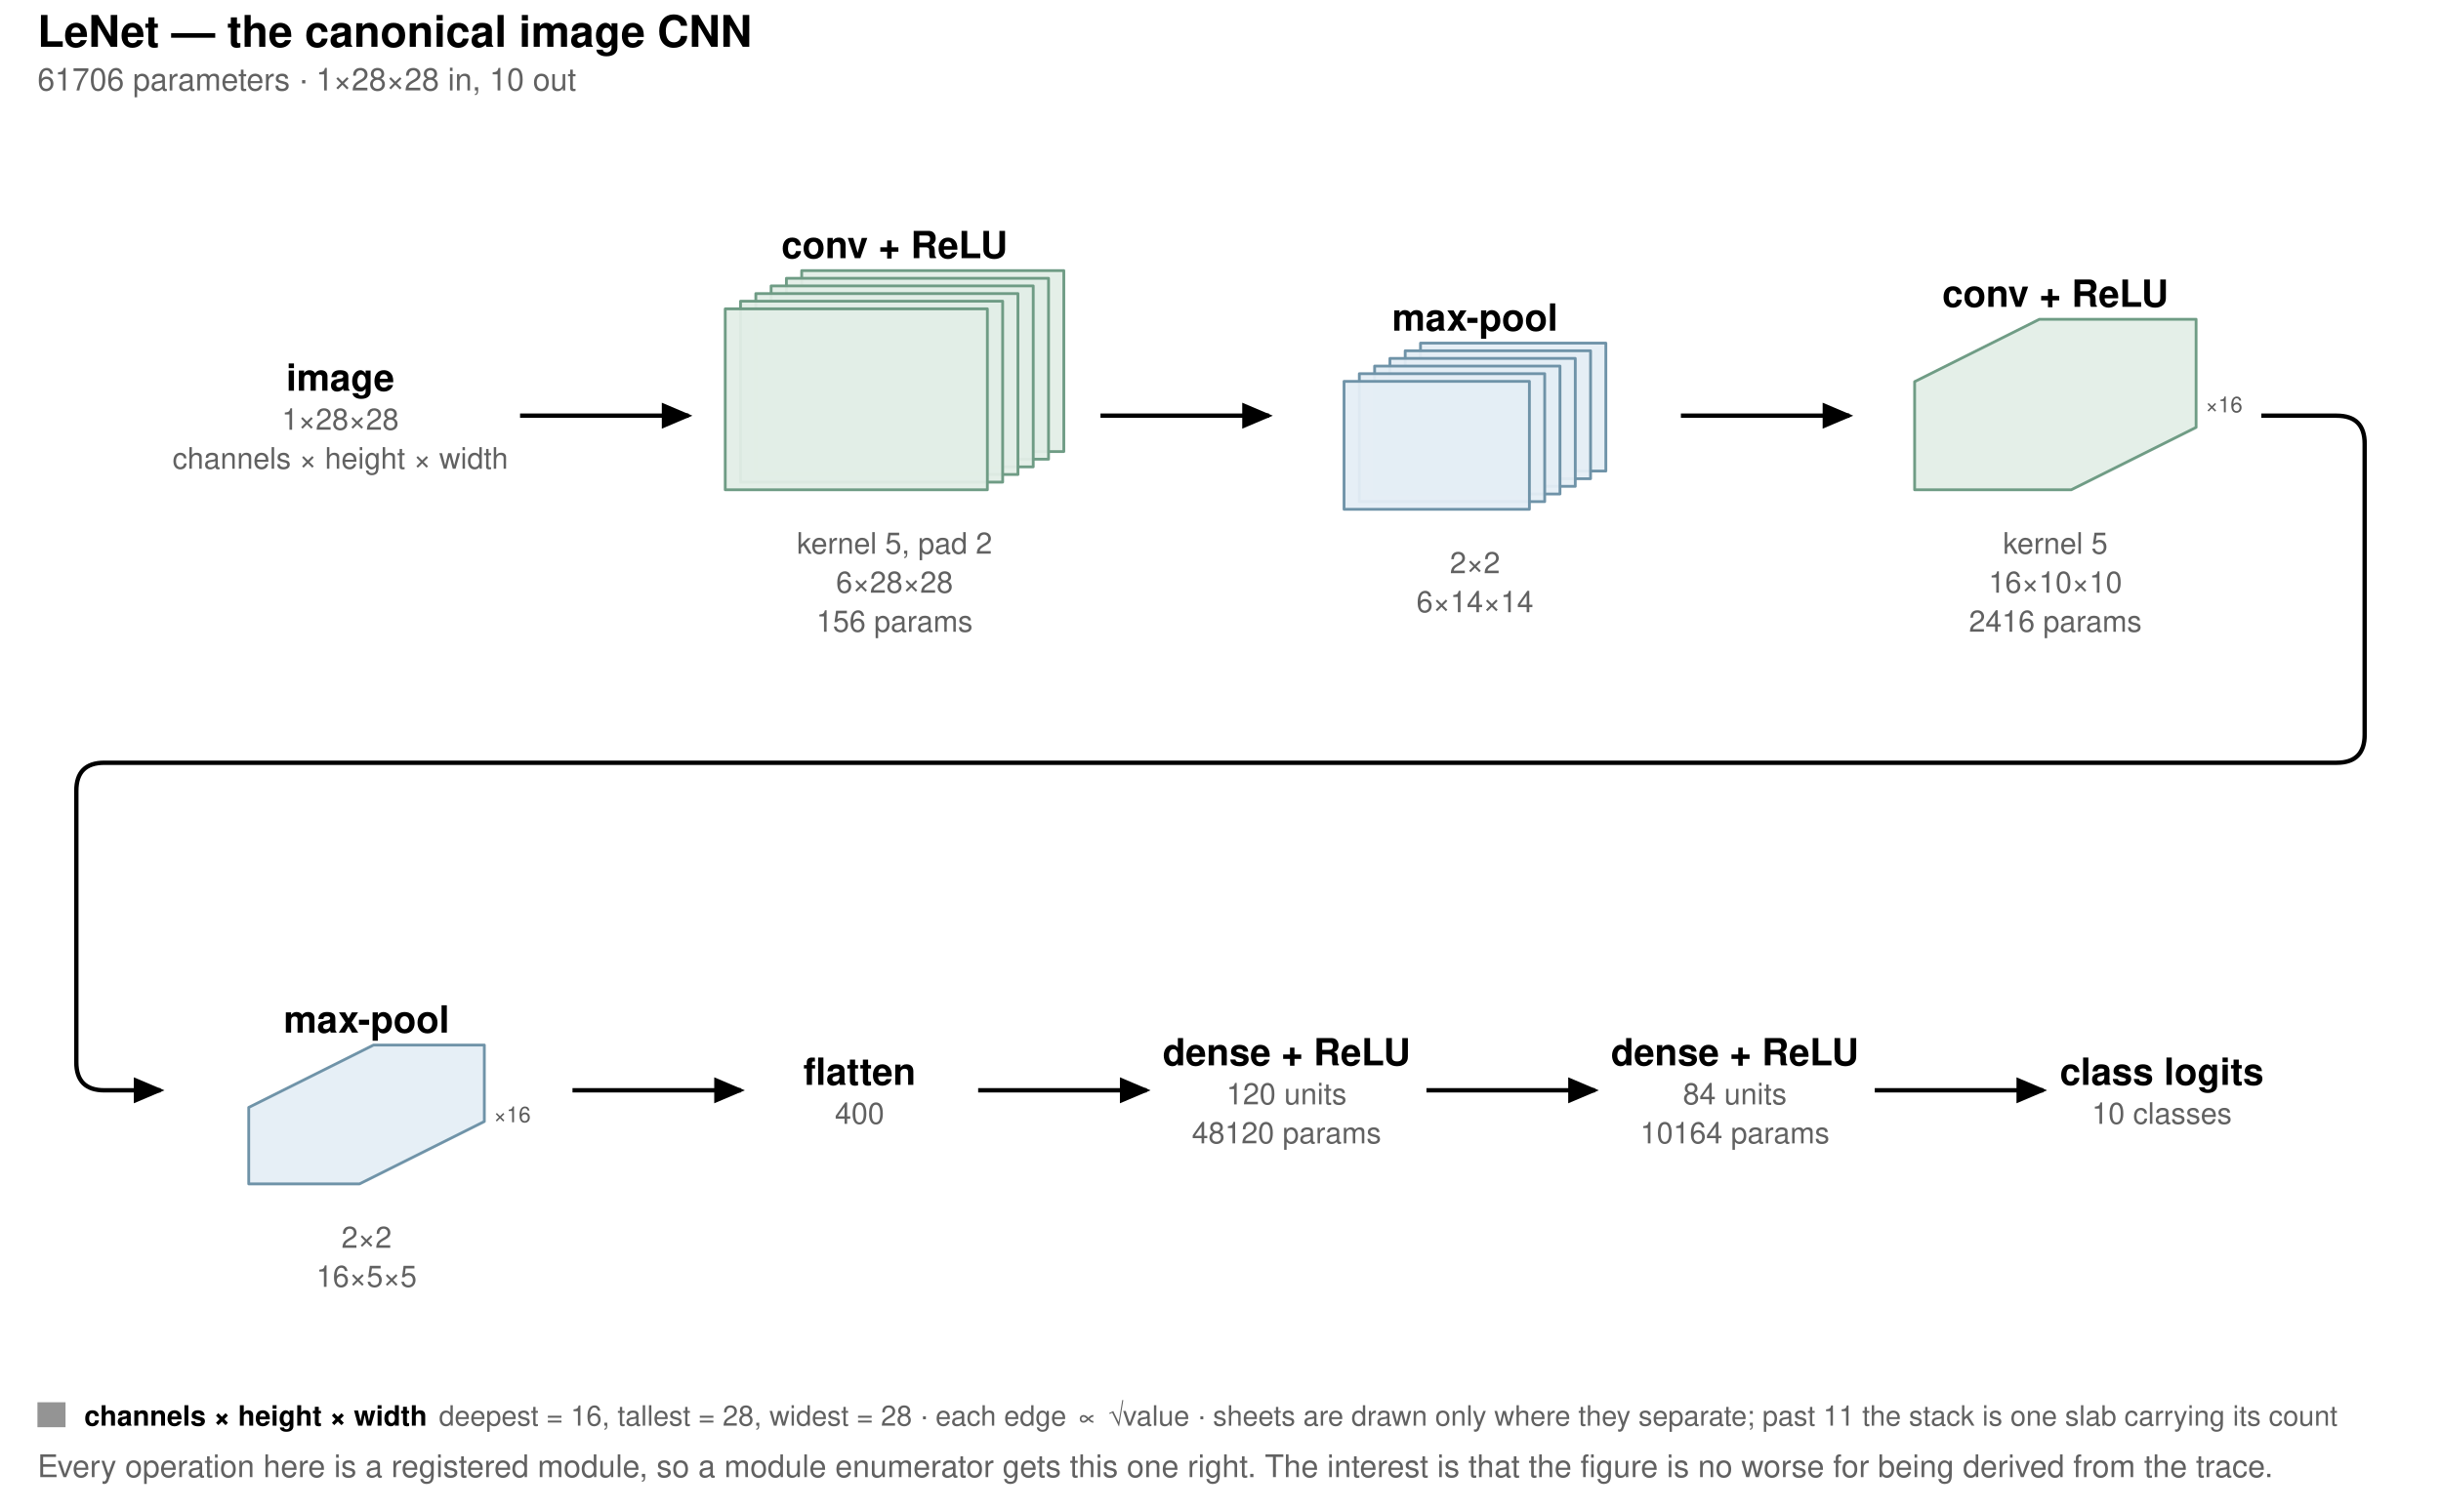
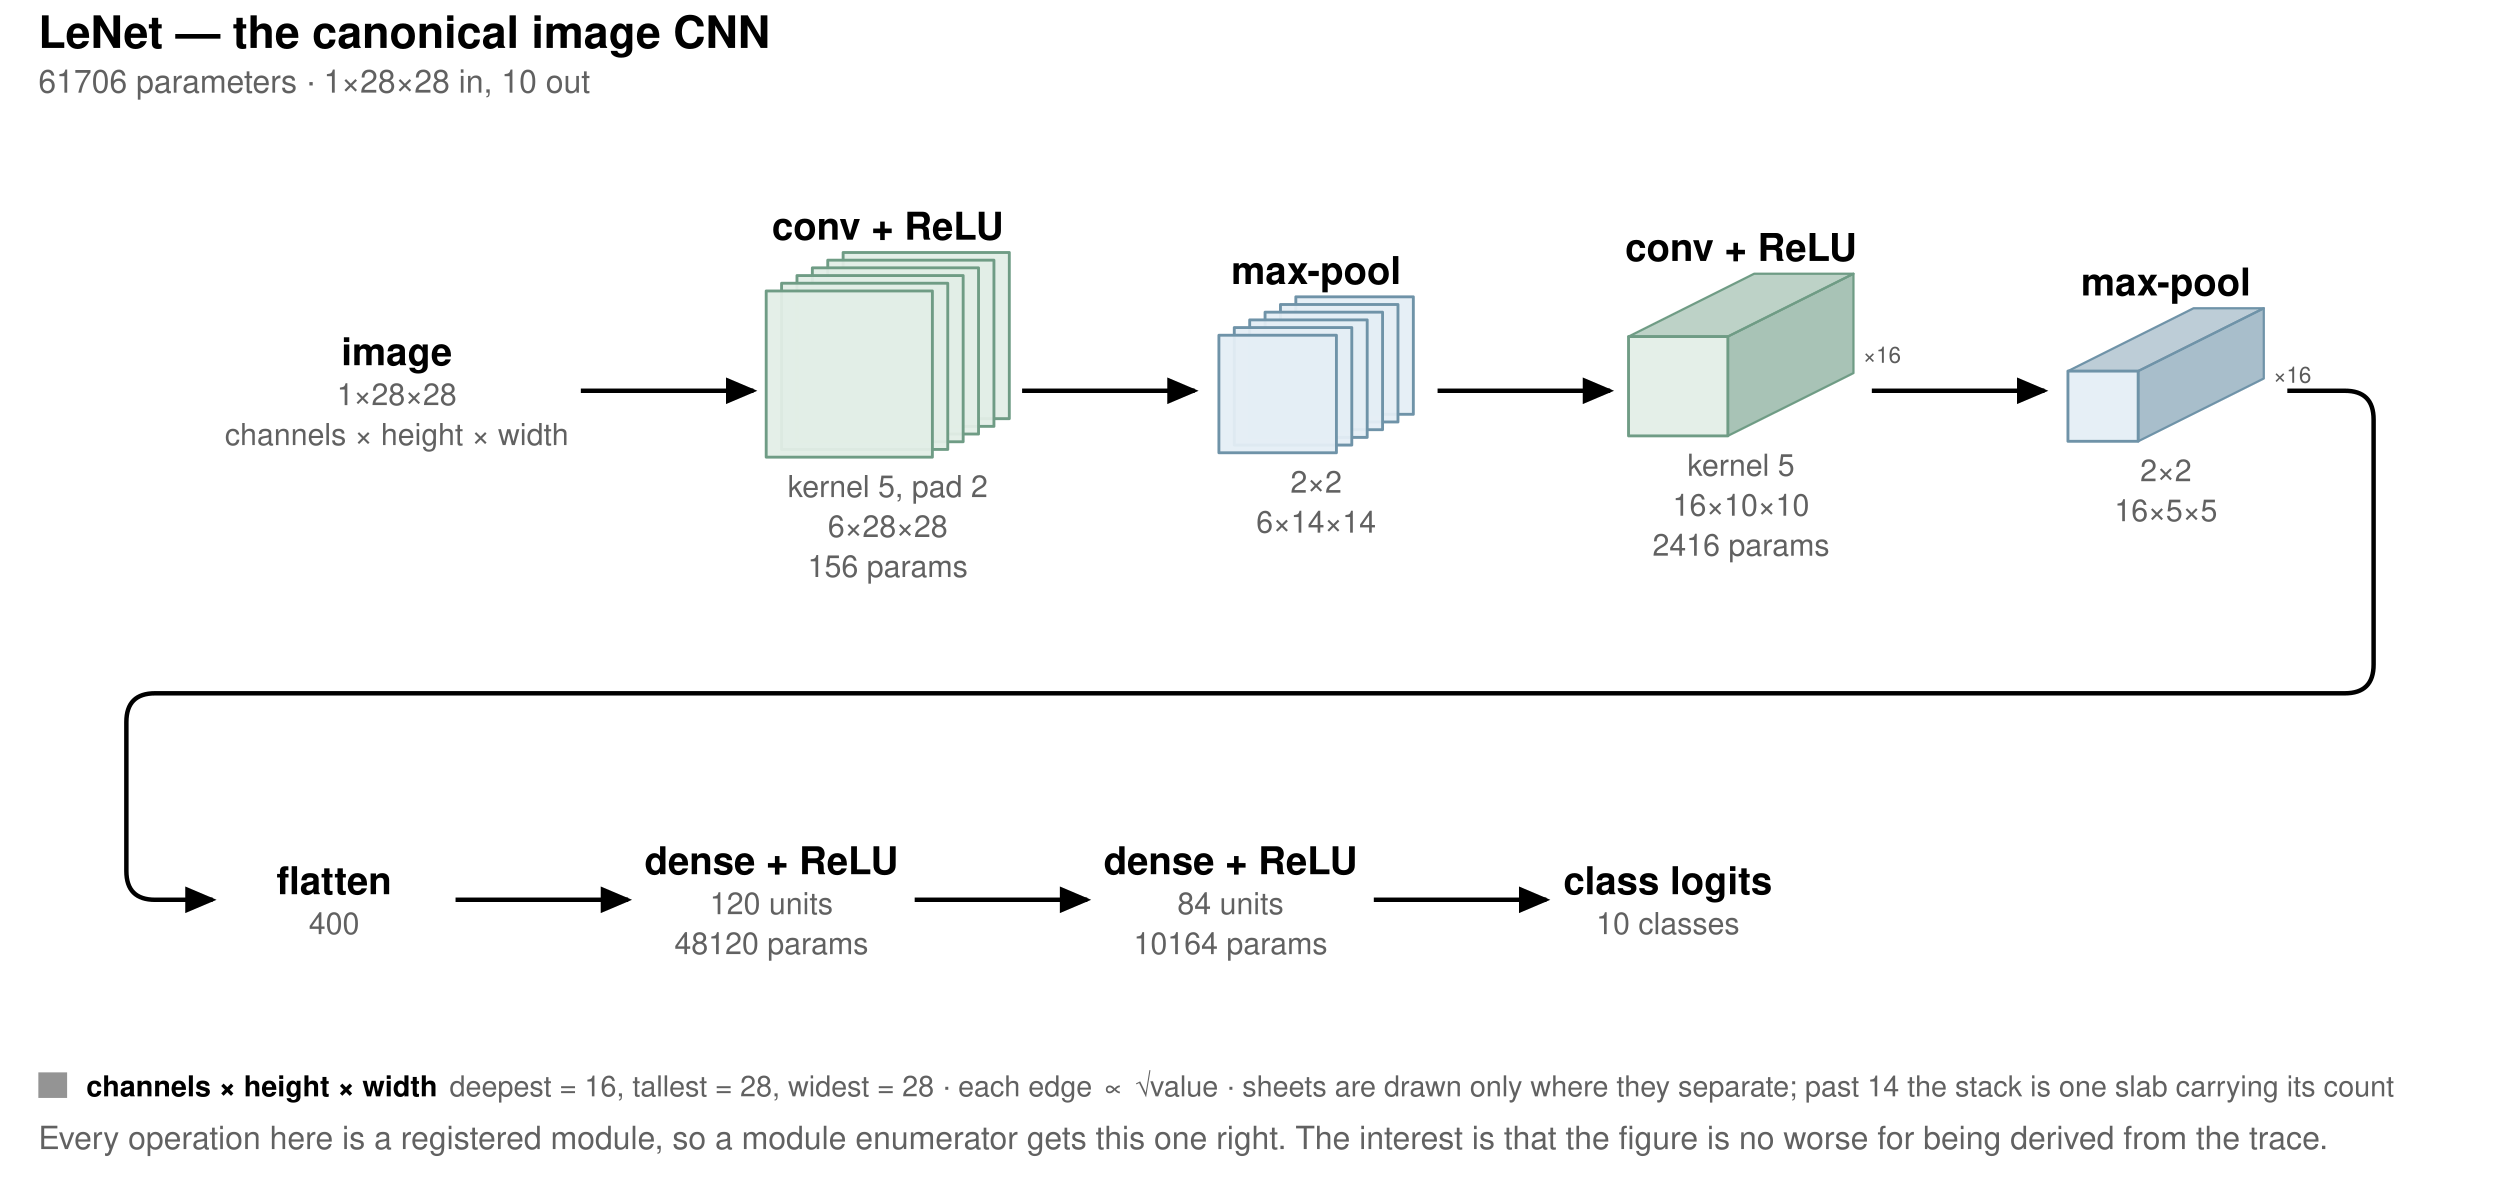
- <svg xmlns="http://www.w3.org/2000/svg" class="draughtsman" role="img" aria-label="LeNet — the canonical image CNN" viewBox="0 0 782.24 484.5" width="782.24" height="484.5">
+ <svg xmlns="http://www.w3.org/2000/svg" class="draughtsman" role="img" aria-label="LeNet — the canonical image CNN" viewBox="0 0 782.24 370.54" width="782.24" height="370.54">
  <defs>
    <marker id="ds-arrow" viewBox="0 0 8 8" refX="7" refY="4" markerWidth="7" markerHeight="7" orient="auto-start-reverse">
      <path d="M0 0.6 L8 4 L0 7.4 Z" style="fill:currentColor" />
    </marker>
  </defs>
  <text class="ds-title" x="12" y="15" style="font-family:Helvetica Neue, Helvetica, Arial, sans-serif;font-size:14px;font-weight:600;fill:currentColor">LeNet — the canonical image CNN</text>
  <text class="ds-subtitle" x="12" y="29" style="font-family:Helvetica Neue, Helvetica, Arial, sans-serif;font-size:10px;fill:currentColor;opacity:0.62">61706 parameters · 1×28×28 in, 10 out</text>
-   <g class="ds-body" transform="translate(8.46 36)">
-     <path class="ds-edge ds-edge-solid" data-from="image" data-to="conv1" d="M158.2 97.25 C185.2 97.25 185.2 97.25 212.2 97.25" style="fill:none;stroke:currentColor;stroke-width:1.4" marker-end="url(#ds-arrow)" />
-     <path class="ds-edge ds-edge-solid" data-from="conv1" data-to="pool1" d="M344.2 97.25 C371.2 97.25 371.2 97.25 398.2 97.25" style="fill:none;stroke:currentColor;stroke-width:1.4" marker-end="url(#ds-arrow)" />
-     <path class="ds-edge ds-edge-solid" data-from="pool1" data-to="conv2" d="M530.2 97.25 C557.2 97.25 557.2 97.25 584.2 97.25" style="fill:none;stroke:currentColor;stroke-width:1.4" marker-end="url(#ds-arrow)" />
-     <path class="ds-edge ds-edge-solid" data-from="conv2" data-to="pool2" d="M716.2 97.25 L740.32 97.25 Q749.32 97.25 749.32 106.25 L749.32 199.5 Q749.32 208.5 740.32 208.5 L25 208.5 Q16 208.5 16 217.5 L16 304.5 Q16 313.5 25 313.5 L43 313.5" style="fill:none;stroke:currentColor;stroke-width:1.4" marker-end="url(#ds-arrow)" />
-     <path class="ds-edge ds-edge-solid" data-from="pool2" data-to="flatten" d="M175 313.5 C202 313.5 202 313.5 229 313.5" style="fill:none;stroke:currentColor;stroke-width:1.4" marker-end="url(#ds-arrow)" />
-     <path class="ds-edge ds-edge-solid" data-from="flatten" data-to="fc1" d="M305 313.5 C332 313.5 332 313.5 359 313.5" style="fill:none;stroke:currentColor;stroke-width:1.4" marker-end="url(#ds-arrow)" />
-     <path class="ds-edge ds-edge-solid" data-from="fc1" data-to="fc2" d="M448.66 313.5 C475.66 313.5 475.66 313.5 502.66 313.5" style="fill:none;stroke:currentColor;stroke-width:1.4" marker-end="url(#ds-arrow)" />
-     <path class="ds-edge ds-edge-solid" data-from="fc2" data-to="logits" d="M592.32 313.5 C619.32 313.5 619.32 313.5 646.32 313.5" style="fill:none;stroke:currentColor;stroke-width:1.4" marker-end="url(#ds-arrow)" />
-     <g class="ds-stage ds-bare ds-kind-input" data-stage="image" data-box="43 68.25 115.2 58">
-       <text x="100.6" y="89.25" text-anchor="middle" style="font-family:Helvetica Neue, Helvetica, Arial, sans-serif;font-size:12.0px;font-weight:600;fill:currentColor">image</text>
-       <text x="100.6" y="101.75" text-anchor="middle" style="font-family:Helvetica Neue, Helvetica, Arial, sans-serif;font-size:9.5px;fill:currentColor;opacity:0.62">1×28×28</text>
-       <text x="100.6" y="114.25" text-anchor="middle" style="font-family:Helvetica Neue, Helvetica, Arial, sans-serif;font-size:9.5px;fill:currentColor;opacity:0.62">channels × height × width</text>
+   <g class="ds-body" transform="translate(23.54 36)">
+     <path class="ds-edge ds-edge-solid" data-from="image" data-to="conv1" d="M158.2 86.27 C185.2 86.27 185.2 86.27 212.2 86.27" style="fill:none;stroke:currentColor;stroke-width:1.4" marker-end="url(#ds-arrow)" />
+     <path class="ds-edge ds-edge-solid" data-from="conv1" data-to="pool1" d="M296.27 86.27 C323.27 86.27 323.27 86.27 350.27 86.27" style="fill:none;stroke:currentColor;stroke-width:1.4" marker-end="url(#ds-arrow)" />
+     <path class="ds-edge ds-edge-solid" data-from="pool1" data-to="conv2" d="M426.27 86.27 C453.27 86.27 453.27 86.27 480.27 86.27" style="fill:none;stroke:currentColor;stroke-width:1.4" marker-end="url(#ds-arrow)" />
+     <path class="ds-edge ds-edge-solid" data-from="conv2" data-to="pool2" d="M562.15 86.27 C589.15 86.27 589.15 86.27 616.15 86.27" style="fill:none;stroke:currentColor;stroke-width:1.4" marker-end="url(#ds-arrow)" />
+     <path class="ds-edge ds-edge-solid" data-from="pool2" data-to="flatten" d="M692.15 86.27 L710.15 86.27 Q719.15 86.27 719.15 95.27 L719.15 171.93 Q719.15 180.93 710.15 180.93 L25 180.93 Q16 180.93 16 189.93 L16 236.54 Q16 245.54 25 245.54 L43 245.54" style="fill:none;stroke:currentColor;stroke-width:1.4" marker-end="url(#ds-arrow)" />
+     <path class="ds-edge ds-edge-solid" data-from="flatten" data-to="fc1" d="M119 245.54 C146 245.54 146 245.54 173 245.54" style="fill:none;stroke:currentColor;stroke-width:1.4" marker-end="url(#ds-arrow)" />
+     <path class="ds-edge ds-edge-solid" data-from="fc1" data-to="fc2" d="M262.66 245.54 C289.66 245.54 289.66 245.54 316.66 245.54" style="fill:none;stroke:currentColor;stroke-width:1.4" marker-end="url(#ds-arrow)" />
+     <path class="ds-edge ds-edge-solid" data-from="fc2" data-to="logits" d="M406.32 245.54 C433.32 245.54 433.32 245.54 460.32 245.54" style="fill:none;stroke:currentColor;stroke-width:1.4" marker-end="url(#ds-arrow)" />
+     <g class="ds-stage ds-bare ds-kind-input" data-stage="image" data-box="43 57.27 115.2 58">
+       <text x="100.6" y="78.27" text-anchor="middle" style="font-family:Helvetica Neue, Helvetica, Arial, sans-serif;font-size:12.0px;font-weight:600;fill:currentColor">image</text>
+       <text x="100.6" y="90.77" text-anchor="middle" style="font-family:Helvetica Neue, Helvetica, Arial, sans-serif;font-size:9.5px;fill:currentColor;opacity:0.62">1×28×28</text>
+       <text x="100.6" y="103.27" text-anchor="middle" style="font-family:Helvetica Neue, Helvetica, Arial, sans-serif;font-size:9.5px;fill:currentColor;opacity:0.62">channels × height × width</text>
    </g>
-     <g class="ds-stage ds-bare ds-kind-conv" data-stage="conv1" data-box="212.2 16 132 162.5">
-       <rect class="ds-sheet" x="248.45" y="50.75" width="84" height="58" style="fill:#e2eee7;fill-opacity:0.94;stroke:#6f9c85;stroke-width:0.9;stroke-linejoin:round" />
-       <rect class="ds-sheet" x="243.55" y="53.2" width="84" height="58" style="fill:#e2eee7;fill-opacity:0.94;stroke:#6f9c85;stroke-width:0.9;stroke-linejoin:round" />
-       <rect class="ds-sheet" x="238.65" y="55.65" width="84" height="58" style="fill:#e2eee7;fill-opacity:0.94;stroke:#6f9c85;stroke-width:0.9;stroke-linejoin:round" />
-       <rect class="ds-sheet" x="233.75" y="58.1" width="84" height="58" style="fill:#e2eee7;fill-opacity:0.94;stroke:#6f9c85;stroke-width:0.9;stroke-linejoin:round" />
-       <rect class="ds-sheet" x="228.85" y="60.55" width="84" height="58" style="fill:#e2eee7;fill-opacity:0.94;stroke:#6f9c85;stroke-width:0.9;stroke-linejoin:round" />
-       <rect class="ds-sheet" x="223.95" y="63" width="84" height="58" style="fill:#e2eee7;fill-opacity:0.94;stroke:#6f9c85;stroke-width:0.9;stroke-linejoin:round" />
-       <text x="278.2" y="46.75" text-anchor="middle" style="font-family:Helvetica Neue, Helvetica, Arial, sans-serif;font-size:12.0px;font-weight:600;fill:currentColor">conv + ReLU</text>
-       <text x="278.2" y="141.5" text-anchor="middle" style="font-family:Helvetica Neue, Helvetica, Arial, sans-serif;font-size:9.5px;fill:currentColor;opacity:0.62">kernel 5, pad 2</text>
-       <text x="278.2" y="154" text-anchor="middle" style="font-family:Helvetica Neue, Helvetica, Arial, sans-serif;font-size:9.5px;fill:currentColor;opacity:0.62">6×28×28</text>
-       <text x="278.2" y="166.5" text-anchor="middle" style="font-family:Helvetica Neue, Helvetica, Arial, sans-serif;font-size:9.5px;fill:currentColor;opacity:0.62">156 params</text>
+     <g class="ds-stage ds-bare ds-kind-conv" data-stage="conv1" data-box="212.2 16 84.07 140.54">
+       <rect class="ds-sheet" x="240.27" y="43" width="52" height="52" style="fill:#e2eee7;fill-opacity:0.94;stroke:#6f9c85;stroke-width:0.9;stroke-linejoin:round" />
+       <rect class="ds-sheet" x="235.46" y="45.41" width="52" height="52" style="fill:#e2eee7;fill-opacity:0.94;stroke:#6f9c85;stroke-width:0.9;stroke-linejoin:round" />
+       <rect class="ds-sheet" x="230.64" y="47.81" width="52" height="52" style="fill:#e2eee7;fill-opacity:0.94;stroke:#6f9c85;stroke-width:0.9;stroke-linejoin:round" />
+       <rect class="ds-sheet" x="225.83" y="50.22" width="52" height="52" style="fill:#e2eee7;fill-opacity:0.94;stroke:#6f9c85;stroke-width:0.9;stroke-linejoin:round" />
+       <rect class="ds-sheet" x="221.01" y="52.63" width="52" height="52" style="fill:#e2eee7;fill-opacity:0.94;stroke:#6f9c85;stroke-width:0.9;stroke-linejoin:round" />
+       <rect class="ds-sheet" x="216.2" y="55.04" width="52" height="52" style="fill:#e2eee7;fill-opacity:0.94;stroke:#6f9c85;stroke-width:0.9;stroke-linejoin:round" />
+       <text x="254.23" y="39" text-anchor="middle" style="font-family:Helvetica Neue, Helvetica, Arial, sans-serif;font-size:12.0px;font-weight:600;fill:currentColor">conv + ReLU</text>
+       <text x="254.23" y="119.54" text-anchor="middle" style="font-family:Helvetica Neue, Helvetica, Arial, sans-serif;font-size:9.5px;fill:currentColor;opacity:0.62">kernel 5, pad 2</text>
+       <text x="254.23" y="132.04" text-anchor="middle" style="font-family:Helvetica Neue, Helvetica, Arial, sans-serif;font-size:9.5px;fill:currentColor;opacity:0.62">6×28×28</text>
+       <text x="254.23" y="144.54" text-anchor="middle" style="font-family:Helvetica Neue, Helvetica, Arial, sans-serif;font-size:9.5px;fill:currentColor;opacity:0.62">156 params</text>
    </g>
-     <g class="ds-stage ds-bare ds-kind-pool" data-stage="pool1" data-box="398.2 22.25 132 150">
-       <rect class="ds-sheet" x="446.75" y="73.99" width="59.4" height="41.01" style="fill:#e4eef5;fill-opacity:0.94;stroke:#6f93a8;stroke-width:0.9;stroke-linejoin:round" />
-       <rect class="ds-sheet" x="441.85" y="76.44" width="59.4" height="41.01" style="fill:#e4eef5;fill-opacity:0.94;stroke:#6f93a8;stroke-width:0.9;stroke-linejoin:round" />
-       <rect class="ds-sheet" x="436.95" y="78.89" width="59.4" height="41.01" style="fill:#e4eef5;fill-opacity:0.94;stroke:#6f93a8;stroke-width:0.9;stroke-linejoin:round" />
-       <rect class="ds-sheet" x="432.05" y="81.34" width="59.4" height="41.01" style="fill:#e4eef5;fill-opacity:0.94;stroke:#6f93a8;stroke-width:0.9;stroke-linejoin:round" />
-       <rect class="ds-sheet" x="427.15" y="83.79" width="59.4" height="41.01" style="fill:#e4eef5;fill-opacity:0.94;stroke:#6f93a8;stroke-width:0.9;stroke-linejoin:round" />
-       <rect class="ds-sheet" x="422.25" y="86.24" width="59.4" height="41.01" style="fill:#e4eef5;fill-opacity:0.94;stroke:#6f93a8;stroke-width:0.9;stroke-linejoin:round" />
-       <text x="464.2" y="69.99" text-anchor="middle" style="font-family:Helvetica Neue, Helvetica, Arial, sans-serif;font-size:12.0px;font-weight:600;fill:currentColor">max-pool</text>
-       <text x="464.2" y="147.75" text-anchor="middle" style="font-family:Helvetica Neue, Helvetica, Arial, sans-serif;font-size:9.5px;fill:currentColor;opacity:0.62">2×2</text>
-       <text x="464.2" y="160.25" text-anchor="middle" style="font-family:Helvetica Neue, Helvetica, Arial, sans-serif;font-size:9.5px;fill:currentColor;opacity:0.62">6×14×14</text>
+     <g class="ds-stage ds-bare ds-kind-pool" data-stage="pool1" data-box="350.27 29.87 76 112.81">
+       <rect class="ds-sheet" x="381.92" y="56.87" width="36.77" height="36.77" style="fill:#e4eef5;fill-opacity:0.94;stroke:#6f93a8;stroke-width:0.9;stroke-linejoin:round" />
+       <rect class="ds-sheet" x="377.11" y="59.27" width="36.77" height="36.77" style="fill:#e4eef5;fill-opacity:0.94;stroke:#6f93a8;stroke-width:0.9;stroke-linejoin:round" />
+       <rect class="ds-sheet" x="372.29" y="61.68" width="36.77" height="36.77" style="fill:#e4eef5;fill-opacity:0.94;stroke:#6f93a8;stroke-width:0.9;stroke-linejoin:round" />
+       <rect class="ds-sheet" x="367.48" y="64.09" width="36.77" height="36.77" style="fill:#e4eef5;fill-opacity:0.94;stroke:#6f93a8;stroke-width:0.9;stroke-linejoin:round" />
+       <rect class="ds-sheet" x="362.66" y="66.49" width="36.77" height="36.77" style="fill:#e4eef5;fill-opacity:0.94;stroke:#6f93a8;stroke-width:0.9;stroke-linejoin:round" />
+       <rect class="ds-sheet" x="357.85" y="68.9" width="36.77" height="36.77" style="fill:#e4eef5;fill-opacity:0.94;stroke:#6f93a8;stroke-width:0.9;stroke-linejoin:round" />
+       <text x="388.27" y="52.87" text-anchor="middle" style="font-family:Helvetica Neue, Helvetica, Arial, sans-serif;font-size:12.0px;font-weight:600;fill:currentColor">max-pool</text>
+       <text x="388.27" y="118.17" text-anchor="middle" style="font-family:Helvetica Neue, Helvetica, Arial, sans-serif;font-size:9.5px;fill:currentColor;opacity:0.62">2×2</text>
+       <text x="388.27" y="130.67" text-anchor="middle" style="font-family:Helvetica Neue, Helvetica, Arial, sans-serif;font-size:9.5px;fill:currentColor;opacity:0.62">6×14×14</text>
    </g>
-     <g class="ds-stage ds-bare ds-kind-conv" data-stage="conv2" data-box="584.2 16 132 162.5">
-       <polygon class="ds-sheet" points="605.1,86.34 645.1,66.34 695.3,66.34 695.3,101 655.3,121 605.1,121" style="fill:#e2eee7;fill-opacity:0.94;stroke:#6f9c85;stroke-width:0.9;stroke-linejoin:round" />
-       <text x="698.3" y="96.17" style="font-family:Helvetica Neue, Helvetica, Arial, sans-serif;font-size:7.0px;fill:#5b5b5b">×16</text>
-       <text x="650.2" y="62.34" text-anchor="middle" style="font-family:Helvetica Neue, Helvetica, Arial, sans-serif;font-size:12.0px;font-weight:600;fill:currentColor">conv + ReLU</text>
-       <text x="650.2" y="141.5" text-anchor="middle" style="font-family:Helvetica Neue, Helvetica, Arial, sans-serif;font-size:9.5px;fill:currentColor;opacity:0.62">kernel 5</text>
-       <text x="650.2" y="154" text-anchor="middle" style="font-family:Helvetica Neue, Helvetica, Arial, sans-serif;font-size:9.5px;fill:currentColor;opacity:0.62">16×10×10</text>
-       <text x="650.2" y="166.5" text-anchor="middle" style="font-family:Helvetica Neue, Helvetica, Arial, sans-serif;font-size:9.5px;fill:currentColor;opacity:0.62">2416 params</text>
+     <g class="ds-stage ds-bare ds-kind-conv" data-stage="conv2" data-box="480.27 22.65 81.88 127.23">
+       <polygon class="ds-sheet ds-sheet-top" points="486.02,69.31 525.32,49.65 556.4,49.65 517.09,69.31" style="fill:#6f9c85;fill-opacity:0.46;stroke:#6f9c85;stroke-width:0.7;stroke-linejoin:round" />
+       <polygon class="ds-sheet ds-sheet-side" points="517.09,69.31 556.4,49.65 556.4,80.73 517.09,100.38" style="fill:#6f9c85;fill-opacity:0.60;stroke:#6f9c85;stroke-width:0.7;stroke-linejoin:round" />
+       <rect class="ds-sheet" x="486.02" y="69.31" width="31.08" height="31.08" style="fill:#e2eee7;fill-opacity:0.94;stroke:#6f9c85;stroke-width:0.9;stroke-linejoin:round" />
+       <text x="559.4" y="77.52" style="font-family:Helvetica Neue, Helvetica, Arial, sans-serif;font-size:7.0px;fill:#5b5b5b">×16</text>
+       <text x="521.21" y="45.65" text-anchor="middle" style="font-family:Helvetica Neue, Helvetica, Arial, sans-serif;font-size:12.0px;font-weight:600;fill:currentColor">conv + ReLU</text>
+       <text x="521.21" y="112.88" text-anchor="middle" style="font-family:Helvetica Neue, Helvetica, Arial, sans-serif;font-size:9.5px;fill:currentColor;opacity:0.62">kernel 5</text>
+       <text x="521.21" y="125.38" text-anchor="middle" style="font-family:Helvetica Neue, Helvetica, Arial, sans-serif;font-size:9.5px;fill:currentColor;opacity:0.62">16×10×10</text>
+       <text x="521.21" y="137.88" text-anchor="middle" style="font-family:Helvetica Neue, Helvetica, Arial, sans-serif;font-size:9.5px;fill:currentColor;opacity:0.62">2416 params</text>
    </g>
-     <g class="ds-stage ds-bare ds-kind-pool" data-stage="pool2" data-box="43 238.5 132 150">
-       <polygon class="ds-sheet" points="71.25,318.99 111.25,298.99 146.75,298.99 146.75,323.5 106.75,343.5 71.25,343.5" style="fill:#e4eef5;fill-opacity:0.94;stroke:#6f93a8;stroke-width:0.9;stroke-linejoin:round" />
-       <text x="149.75" y="323.75" style="font-family:Helvetica Neue, Helvetica, Arial, sans-serif;font-size:7.0px;fill:#5b5b5b">×16</text>
-       <text x="109" y="294.99" text-anchor="middle" style="font-family:Helvetica Neue, Helvetica, Arial, sans-serif;font-size:12.0px;font-weight:600;fill:currentColor">max-pool</text>
-       <text x="109" y="364" text-anchor="middle" style="font-family:Helvetica Neue, Helvetica, Arial, sans-serif;font-size:9.5px;fill:currentColor;opacity:0.62">2×2</text>
-       <text x="109" y="376.5" text-anchor="middle" style="font-family:Helvetica Neue, Helvetica, Arial, sans-serif;font-size:9.5px;fill:currentColor;opacity:0.62">16×5×5</text>
+     <g class="ds-stage ds-bare ds-kind-pool" data-stage="pool2" data-box="616.15 33.45 76 105.63">
+       <polygon class="ds-sheet ds-sheet-top" points="623.51,80.11 662.81,60.45 684.79,60.45 645.48,80.11" style="fill:#6f93a8;fill-opacity:0.46;stroke:#6f93a8;stroke-width:0.7;stroke-linejoin:round" />
+       <polygon class="ds-sheet ds-sheet-side" points="645.48,80.11 684.79,60.45 684.79,82.43 645.48,102.08" style="fill:#6f93a8;fill-opacity:0.60;stroke:#6f93a8;stroke-width:0.7;stroke-linejoin:round" />
+       <rect class="ds-sheet" x="623.51" y="80.11" width="21.97" height="21.97" style="fill:#e4eef5;fill-opacity:0.94;stroke:#6f93a8;stroke-width:0.9;stroke-linejoin:round" />
+       <text x="687.79" y="83.77" style="font-family:Helvetica Neue, Helvetica, Arial, sans-serif;font-size:7.0px;fill:#5b5b5b">×16</text>
+       <text x="654.15" y="56.45" text-anchor="middle" style="font-family:Helvetica Neue, Helvetica, Arial, sans-serif;font-size:12.0px;font-weight:600;fill:currentColor">max-pool</text>
+       <text x="654.15" y="114.58" text-anchor="middle" style="font-family:Helvetica Neue, Helvetica, Arial, sans-serif;font-size:9.5px;fill:currentColor;opacity:0.62">2×2</text>
+       <text x="654.15" y="127.08" text-anchor="middle" style="font-family:Helvetica Neue, Helvetica, Arial, sans-serif;font-size:9.5px;fill:currentColor;opacity:0.62">16×5×5</text>
    </g>
-     <g class="ds-stage ds-bare ds-kind-op" data-stage="flatten" data-box="229 290.75 76 45.5">
-       <text x="267" y="311.75" text-anchor="middle" style="font-family:Helvetica Neue, Helvetica, Arial, sans-serif;font-size:12.0px;font-weight:600;fill:currentColor">flatten</text>
-       <text x="267" y="324.25" text-anchor="middle" style="font-family:Helvetica Neue, Helvetica, Arial, sans-serif;font-size:9.5px;fill:currentColor;opacity:0.62">400</text>
+     <g class="ds-stage ds-bare ds-kind-op" data-stage="flatten" data-box="43 222.79 76 45.5">
+       <text x="81" y="243.79" text-anchor="middle" style="font-family:Helvetica Neue, Helvetica, Arial, sans-serif;font-size:12.0px;font-weight:600;fill:currentColor">flatten</text>
+       <text x="81" y="256.29" text-anchor="middle" style="font-family:Helvetica Neue, Helvetica, Arial, sans-serif;font-size:9.5px;fill:currentColor;opacity:0.62">400</text>
    </g>
-     <g class="ds-stage ds-bare ds-kind-stack" data-stage="fc1" data-box="359 284.5 89.66 58">
-       <text x="403.83" y="305.5" text-anchor="middle" style="font-family:Helvetica Neue, Helvetica, Arial, sans-serif;font-size:12.0px;font-weight:600;fill:currentColor">dense + ReLU</text>
-       <text x="403.83" y="318" text-anchor="middle" style="font-family:Helvetica Neue, Helvetica, Arial, sans-serif;font-size:9.5px;fill:currentColor;opacity:0.62">120 units</text>
-       <text x="403.83" y="330.5" text-anchor="middle" style="font-family:Helvetica Neue, Helvetica, Arial, sans-serif;font-size:9.5px;fill:currentColor;opacity:0.62">48120 params</text>
+     <g class="ds-stage ds-bare ds-kind-stack" data-stage="fc1" data-box="173 216.54 89.66 58">
+       <text x="217.83" y="237.54" text-anchor="middle" style="font-family:Helvetica Neue, Helvetica, Arial, sans-serif;font-size:12.0px;font-weight:600;fill:currentColor">dense + ReLU</text>
+       <text x="217.83" y="250.04" text-anchor="middle" style="font-family:Helvetica Neue, Helvetica, Arial, sans-serif;font-size:9.5px;fill:currentColor;opacity:0.62">120 units</text>
+       <text x="217.83" y="262.54" text-anchor="middle" style="font-family:Helvetica Neue, Helvetica, Arial, sans-serif;font-size:9.5px;fill:currentColor;opacity:0.62">48120 params</text>
    </g>
-     <g class="ds-stage ds-bare ds-kind-stack" data-stage="fc2" data-box="502.66 284.5 89.66 58">
-       <text x="547.49" y="305.5" text-anchor="middle" style="font-family:Helvetica Neue, Helvetica, Arial, sans-serif;font-size:12.0px;font-weight:600;fill:currentColor">dense + ReLU</text>
-       <text x="547.49" y="318" text-anchor="middle" style="font-family:Helvetica Neue, Helvetica, Arial, sans-serif;font-size:9.5px;fill:currentColor;opacity:0.62">84 units</text>
-       <text x="547.49" y="330.5" text-anchor="middle" style="font-family:Helvetica Neue, Helvetica, Arial, sans-serif;font-size:9.5px;fill:currentColor;opacity:0.62">10164 params</text>
+     <g class="ds-stage ds-bare ds-kind-stack" data-stage="fc2" data-box="316.66 216.54 89.66 58">
+       <text x="361.49" y="237.54" text-anchor="middle" style="font-family:Helvetica Neue, Helvetica, Arial, sans-serif;font-size:12.0px;font-weight:600;fill:currentColor">dense + ReLU</text>
+       <text x="361.49" y="250.04" text-anchor="middle" style="font-family:Helvetica Neue, Helvetica, Arial, sans-serif;font-size:9.5px;fill:currentColor;opacity:0.62">84 units</text>
+       <text x="361.49" y="262.54" text-anchor="middle" style="font-family:Helvetica Neue, Helvetica, Arial, sans-serif;font-size:9.5px;fill:currentColor;opacity:0.62">10164 params</text>
    </g>
-     <g class="ds-stage ds-bare ds-kind-output" data-stage="logits" data-box="646.32 290.75 76 45.5">
-       <text x="684.32" y="311.75" text-anchor="middle" style="font-family:Helvetica Neue, Helvetica, Arial, sans-serif;font-size:12.0px;font-weight:600;fill:currentColor">class logits</text>
-       <text x="684.32" y="324.25" text-anchor="middle" style="font-family:Helvetica Neue, Helvetica, Arial, sans-serif;font-size:9.5px;fill:currentColor;opacity:0.62">10 classes</text>
+     <g class="ds-stage ds-bare ds-kind-output" data-stage="logits" data-box="460.32 222.79 76 45.5">
+       <text x="498.32" y="243.79" text-anchor="middle" style="font-family:Helvetica Neue, Helvetica, Arial, sans-serif;font-size:12.0px;font-weight:600;fill:currentColor">class logits</text>
+       <text x="498.32" y="256.29" text-anchor="middle" style="font-family:Helvetica Neue, Helvetica, Arial, sans-serif;font-size:9.5px;fill:currentColor;opacity:0.62">10 classes</text>
    </g>
  </g>
  <g class="ds-legend">
-     <rect class="ds-legend-glyph" x="12" y="449.5" width="9" height="8" style="fill:currentColor;fill-opacity:0.42" />
-     <text class="ds-legend-label" x="27" y="457" style="font-family:Helvetica Neue, Helvetica, Arial, sans-serif;font-size:9.0px;font-weight:600;fill:currentColor">channels × height × width</text>
-     <text class="ds-legend-share" x="140.65" y="457" style="font-family:Helvetica Neue, Helvetica, Arial, sans-serif;font-size:9.0px;fill:currentColor;opacity:0.62">deepest = 16, tallest = 28, widest = 28 · each edge ∝ √value · sheets are drawn only where they separate; past 11 the stack is one slab carrying its count</text>
+     <rect class="ds-legend-glyph" x="12" y="335.54" width="9" height="8" style="fill:currentColor;fill-opacity:0.42" />
+     <text class="ds-legend-label" x="27" y="343.04" style="font-family:Helvetica Neue, Helvetica, Arial, sans-serif;font-size:9.0px;font-weight:600;fill:currentColor">channels × height × width</text>
+     <text class="ds-legend-share" x="140.65" y="343.04" style="font-family:Helvetica Neue, Helvetica, Arial, sans-serif;font-size:9.0px;fill:currentColor;opacity:0.62">deepest = 16, tallest = 28, widest = 28 · each edge ∝ √value · sheets are drawn only where they separate; past 14 the stack is one slab carrying its count</text>
  </g>
-   <text class="ds-caption" x="12" y="473.5" style="font-family:Helvetica Neue, Helvetica, Arial, sans-serif;font-size:10.0px;fill:currentColor;opacity:0.62">Every operation here is a registered module, so a module enumerator gets this one right. The interest is that the figure is no worse for being derived from the trace.</text>
+   <text class="ds-caption" x="12" y="359.54" style="font-family:Helvetica Neue, Helvetica, Arial, sans-serif;font-size:10.0px;fill:currentColor;opacity:0.62">Every operation here is a registered module, so a module enumerator gets this one right. The interest is that the figure is no worse for being derived from the trace.</text>
</svg>
